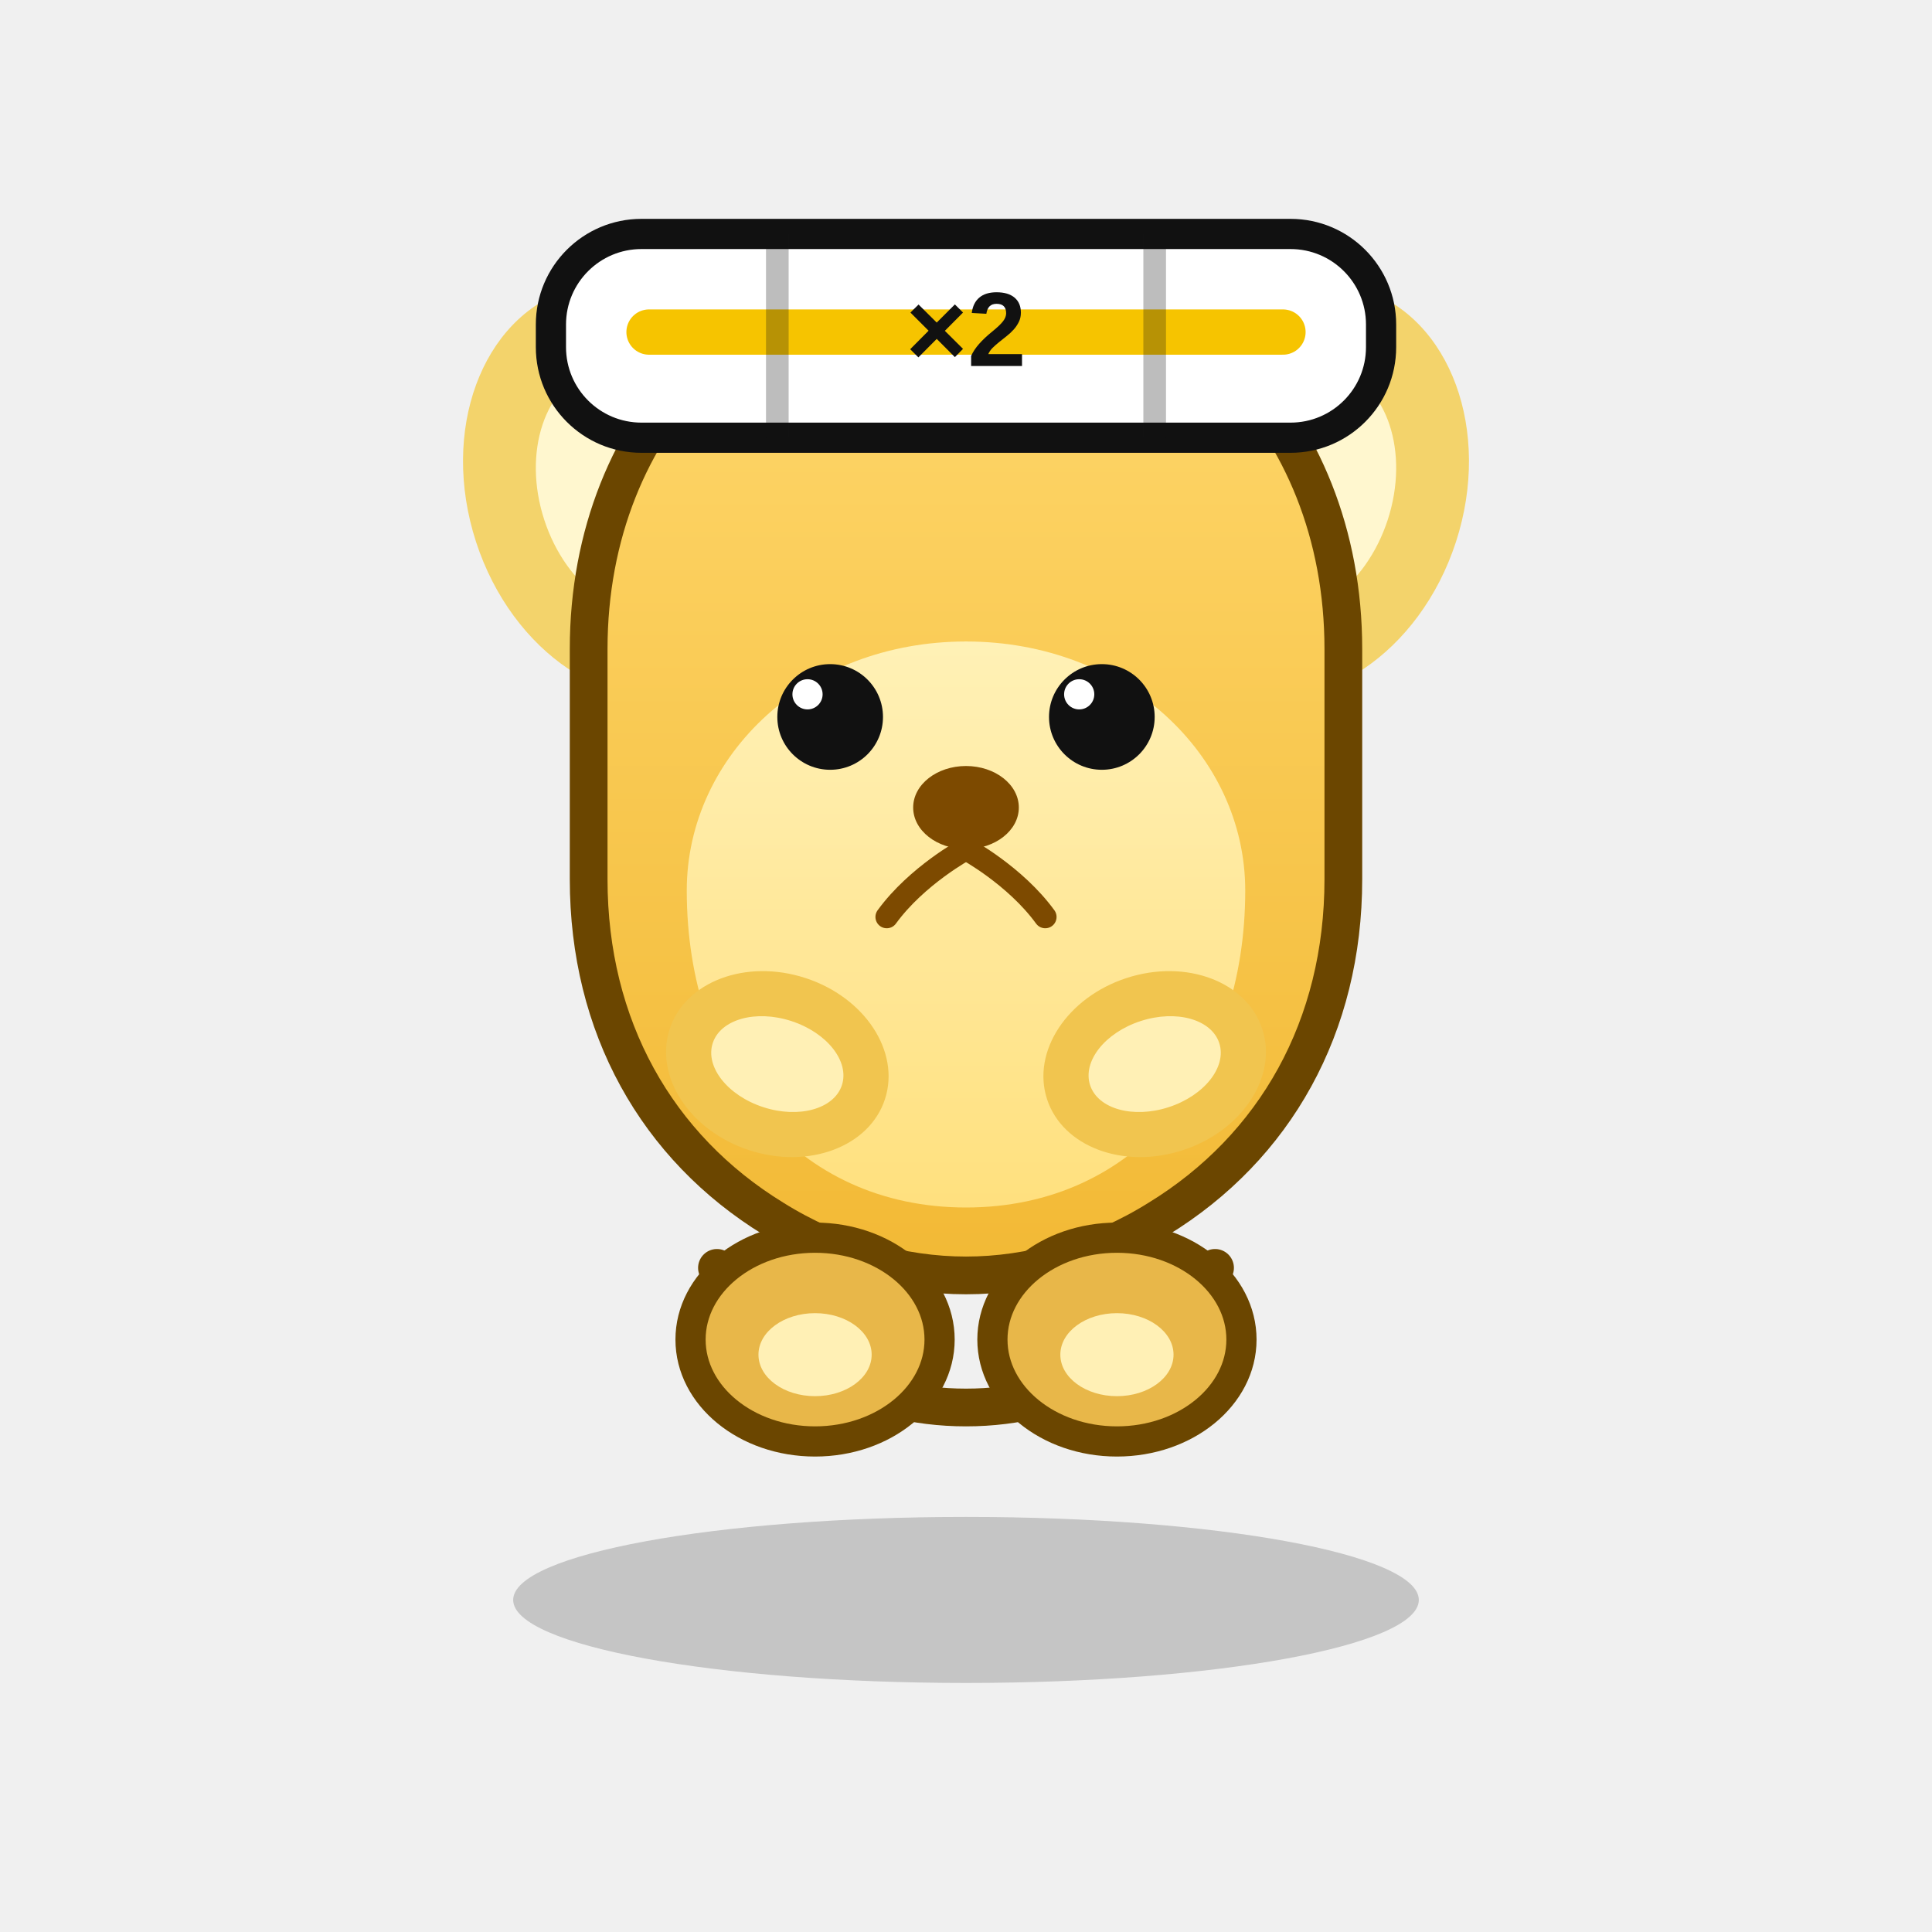
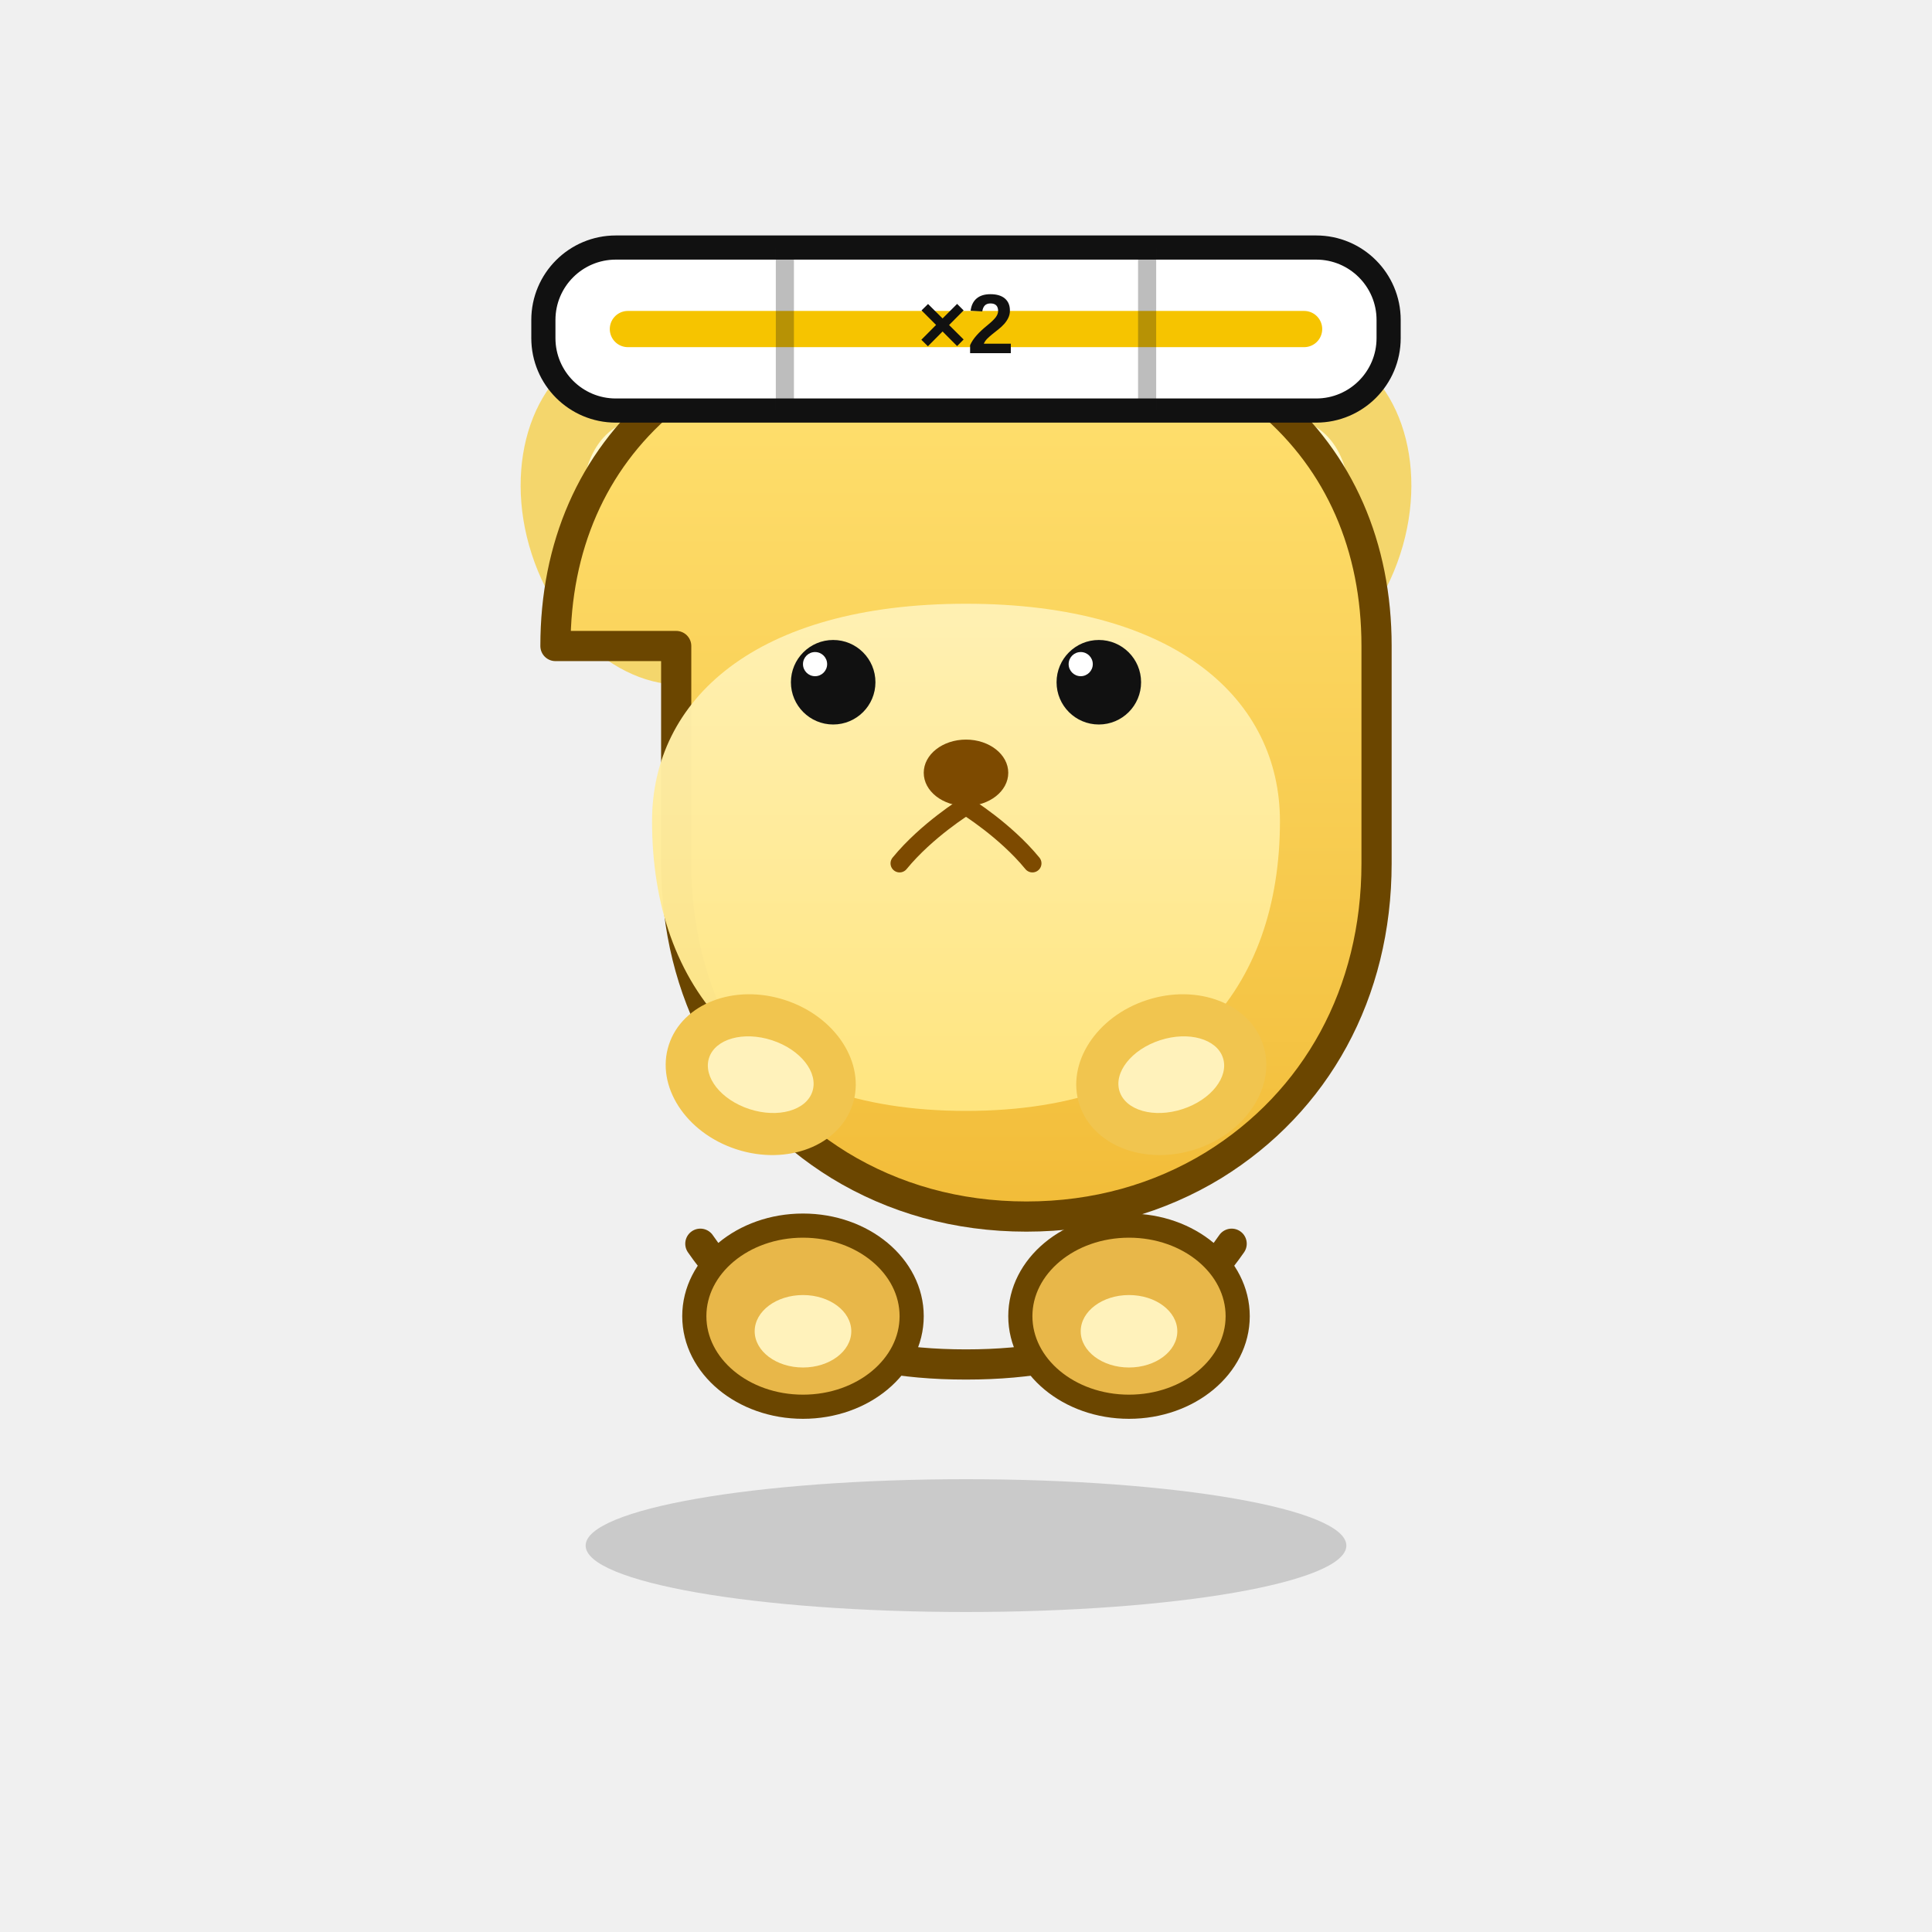
- <svg xmlns="http://www.w3.org/2000/svg" viewBox="0 0 512 512" role="img" aria-label="双倍分地鼠">
+ <svg xmlns="http://www.w3.org/2000/svg" viewBox="0 0 640 640" role="img" aria-label="双倍分地鼠">
  <defs>
-     <linearGradient id="fur" x1="0" y1="0" x2="0" y2="1">
-       <stop offset="0%" stop-color="#ffd86d" />
-       <stop offset="100%" stop-color="#f2b935" />
+     <linearGradient id="fur" x1="0" y1="120" x2="0" y2="420" gradientUnits="userSpaceOnUse">
+       <stop offset="0%" stop-color="#ffe06f" />
+       <stop offset="100%" stop-color="#f1ba35" />
    </linearGradient>
-     <linearGradient id="belly" x1="0" y1="0" x2="0" y2="1">
-       <stop offset="0%" stop-color="#fff2b8" />
-       <stop offset="100%" stop-color="#ffe080" />
+     <linearGradient id="belly" x1="0" y1="160" x2="0" y2="380" gradientUnits="userSpaceOnUse">
+       <stop offset="0%" stop-color="#fff4c0" />
+       <stop offset="100%" stop-color="#ffe57d" />
    </linearGradient>
  </defs>
-   <ellipse cx="256" cy="424" rx="120" ry="22" fill="#000" opacity="0.18" />
-   <ellipse cx="168" cy="130" rx="44" ry="56" fill="#f3d36b" transform="rotate(-18 168 130)" />
-   <ellipse cx="344" cy="130" rx="44" ry="56" fill="#f3d36b" transform="rotate(18 344 130)" />
-   <ellipse cx="168" cy="130" rx="25" ry="34" fill="#fff7cf" transform="rotate(-18 168 130)" />
-   <ellipse cx="344" cy="130" rx="25" ry="34" fill="#fff7cf" transform="rotate(18 344 130)" />
-   <path d="M156 172c0-61 44-104 100-104s100 43 100 104v61c0 39-18 71-49 90-16 10-34 15-51 15s-35-5-51-15c-31-19-49-51-49-90v-61z" fill="url(#fur)" stroke="#6b4600" stroke-width="10" stroke-linejoin="round" />
-   <path d="M182 236c0-36 32-66 74-66s74 30 74 66c0 48-29 84-74 84s-74-36-74-84z" fill="url(#belly)" opacity="0.98" />
-   <circle cx="220" cy="190" r="14" fill="#111" />
-   <circle cx="292" cy="190" r="14" fill="#111" />
-   <circle cx="214" cy="184" r="4" fill="#fff" />
-   <circle cx="286" cy="184" r="4" fill="#fff" />
-   <ellipse cx="256" cy="214" rx="14" ry="11" fill="#7d4a00" />
-   <path d="M256 225c0 0 13 7 21 18" fill="none" stroke="#7d4a00" stroke-width="6" stroke-linecap="round" />
-   <path d="M256 225c0 0-13 7-21 18" fill="none" stroke="#7d4a00" stroke-width="6" stroke-linecap="round" />
-   <ellipse cx="206" cy="282" rx="30" ry="24" fill="#f1c54f" transform="rotate(18 206 282)" />
-   <ellipse cx="306" cy="282" rx="30" ry="24" fill="#f1c54f" transform="rotate(-18 306 282)" />
-   <ellipse cx="206" cy="282" rx="18" ry="12" fill="#fff0b5" transform="rotate(18 206 282)" />
-   <ellipse cx="306" cy="282" rx="18" ry="12" fill="#fff0b5" transform="rotate(-18 306 282)" />
-   <path d="M190 336c16 24 39 37 66 37s50-13 66-37" fill="none" stroke="#6b4600" stroke-width="10" stroke-linecap="round" />
-   <ellipse cx="216" cy="355" rx="33" ry="27" fill="#e8b749" stroke="#6b4600" stroke-width="8" />
-   <ellipse cx="296" cy="355" rx="33" ry="27" fill="#e8b749" stroke="#6b4600" stroke-width="8" />
-   <ellipse cx="216" cy="359" rx="15" ry="11" fill="#fff0b5" />
-   <ellipse cx="296" cy="359" rx="15" ry="11" fill="#fff0b5" />
-   <rect x="146" y="62" width="220" height="54" rx="24" fill="#fff" stroke="#111" stroke-width="8" />
-   <path d="M172 88h168" stroke="#f6c400" stroke-width="12" stroke-linecap="round" />
-   <path d="M206 62v54M306 62v54" stroke="#111" stroke-width="6" opacity="0.28" />
-   <text x="256" y="97" text-anchor="middle" font-family="Arial, Helvetica, sans-serif" font-size="28" font-weight="900" fill="#111">×2</text>
+   <ellipse cx="320" cy="512" rx="126" ry="22" fill="#000" opacity="0.16" />
+   <ellipse cx="218" cy="170" rx="44" ry="58" fill="#f4d66c" transform="rotate(-18 218 170)" />
+   <ellipse cx="422" cy="170" rx="44" ry="58" fill="#f4d66c" transform="rotate(18 422 170)" />
+   <ellipse cx="218" cy="170" rx="24" ry="32" fill="#fff9d0" transform="rotate(-18 218 170)" />
+   <ellipse cx="422" cy="170" rx="24" ry="32" fill="#fff9d0" transform="rotate(18 422 170)" />
+   <path d="M184 214c0-66 49-112 136-112s136 46 136 112v72c0 43-20 79-54 100-18 11-39 17-62 17s-44-6-62-17c-34-21-54-57-54-100v-72z" fill="url(#fur)" stroke="#6b4600" stroke-width="10" stroke-linejoin="round" />
+   <path d="M216 272c0-40 34-72 104-72s104 32 104 72c0 55-32 96-104 96s-104-41-104-96z" fill="url(#belly)" opacity="0.98" />
+   <circle cx="276" cy="226" r="14" fill="#111" />
+   <circle cx="364" cy="226" r="14" fill="#111" />
+   <circle cx="270" cy="220" r="4" fill="#fff" />
+   <circle cx="358" cy="220" r="4" fill="#fff" />
+   <ellipse cx="320" cy="256" rx="14" ry="11" fill="#7d4a00" />
+   <path d="M320 267c0 0 13 8 22 19" fill="none" stroke="#7d4a00" stroke-width="6" stroke-linecap="round" />
+   <path d="M320 267c0 0-13 8-22 19" fill="none" stroke="#7d4a00" stroke-width="6" stroke-linecap="round" />
+   <ellipse cx="252" cy="356" rx="32" ry="26" fill="#f1c54f" transform="rotate(18 252 356)" />
+   <ellipse cx="388" cy="356" rx="32" ry="26" fill="#f1c54f" transform="rotate(-18 388 356)" />
+   <ellipse cx="252" cy="356" rx="18" ry="12" fill="#fff2bb" transform="rotate(18 252 356)" />
+   <ellipse cx="388" cy="356" rx="18" ry="12" fill="#fff2bb" transform="rotate(-18 388 356)" />
+   <path d="M232 412c18 26 45 40 88 40s70-14 88-40" fill="none" stroke="#6b4600" stroke-width="10" stroke-linecap="round" />
+   <ellipse cx="266" cy="436" rx="36" ry="30" fill="#e8b749" stroke="#6b4600" stroke-width="8" />
+   <ellipse cx="374" cy="436" rx="36" ry="30" fill="#e8b749" stroke="#6b4600" stroke-width="8" />
+   <ellipse cx="266" cy="441" rx="16" ry="12" fill="#fff2bb" />
+   <ellipse cx="374" cy="441" rx="16" ry="12" fill="#fff2bb" />
+   <rect x="180" y="82" width="280" height="54" rx="24" fill="#fff" stroke="#111" stroke-width="8" />
+   <path d="M208 109h224" stroke="#f6c400" stroke-width="12" stroke-linecap="round" />
+   <path d="M260 82v54M380 82v54" stroke="#111" stroke-width="6" opacity="0.28" />
+   <text x="320" y="117" text-anchor="middle" font-family="Arial, Helvetica, sans-serif" font-size="28" font-weight="900" fill="#111">×2</text>
</svg>
